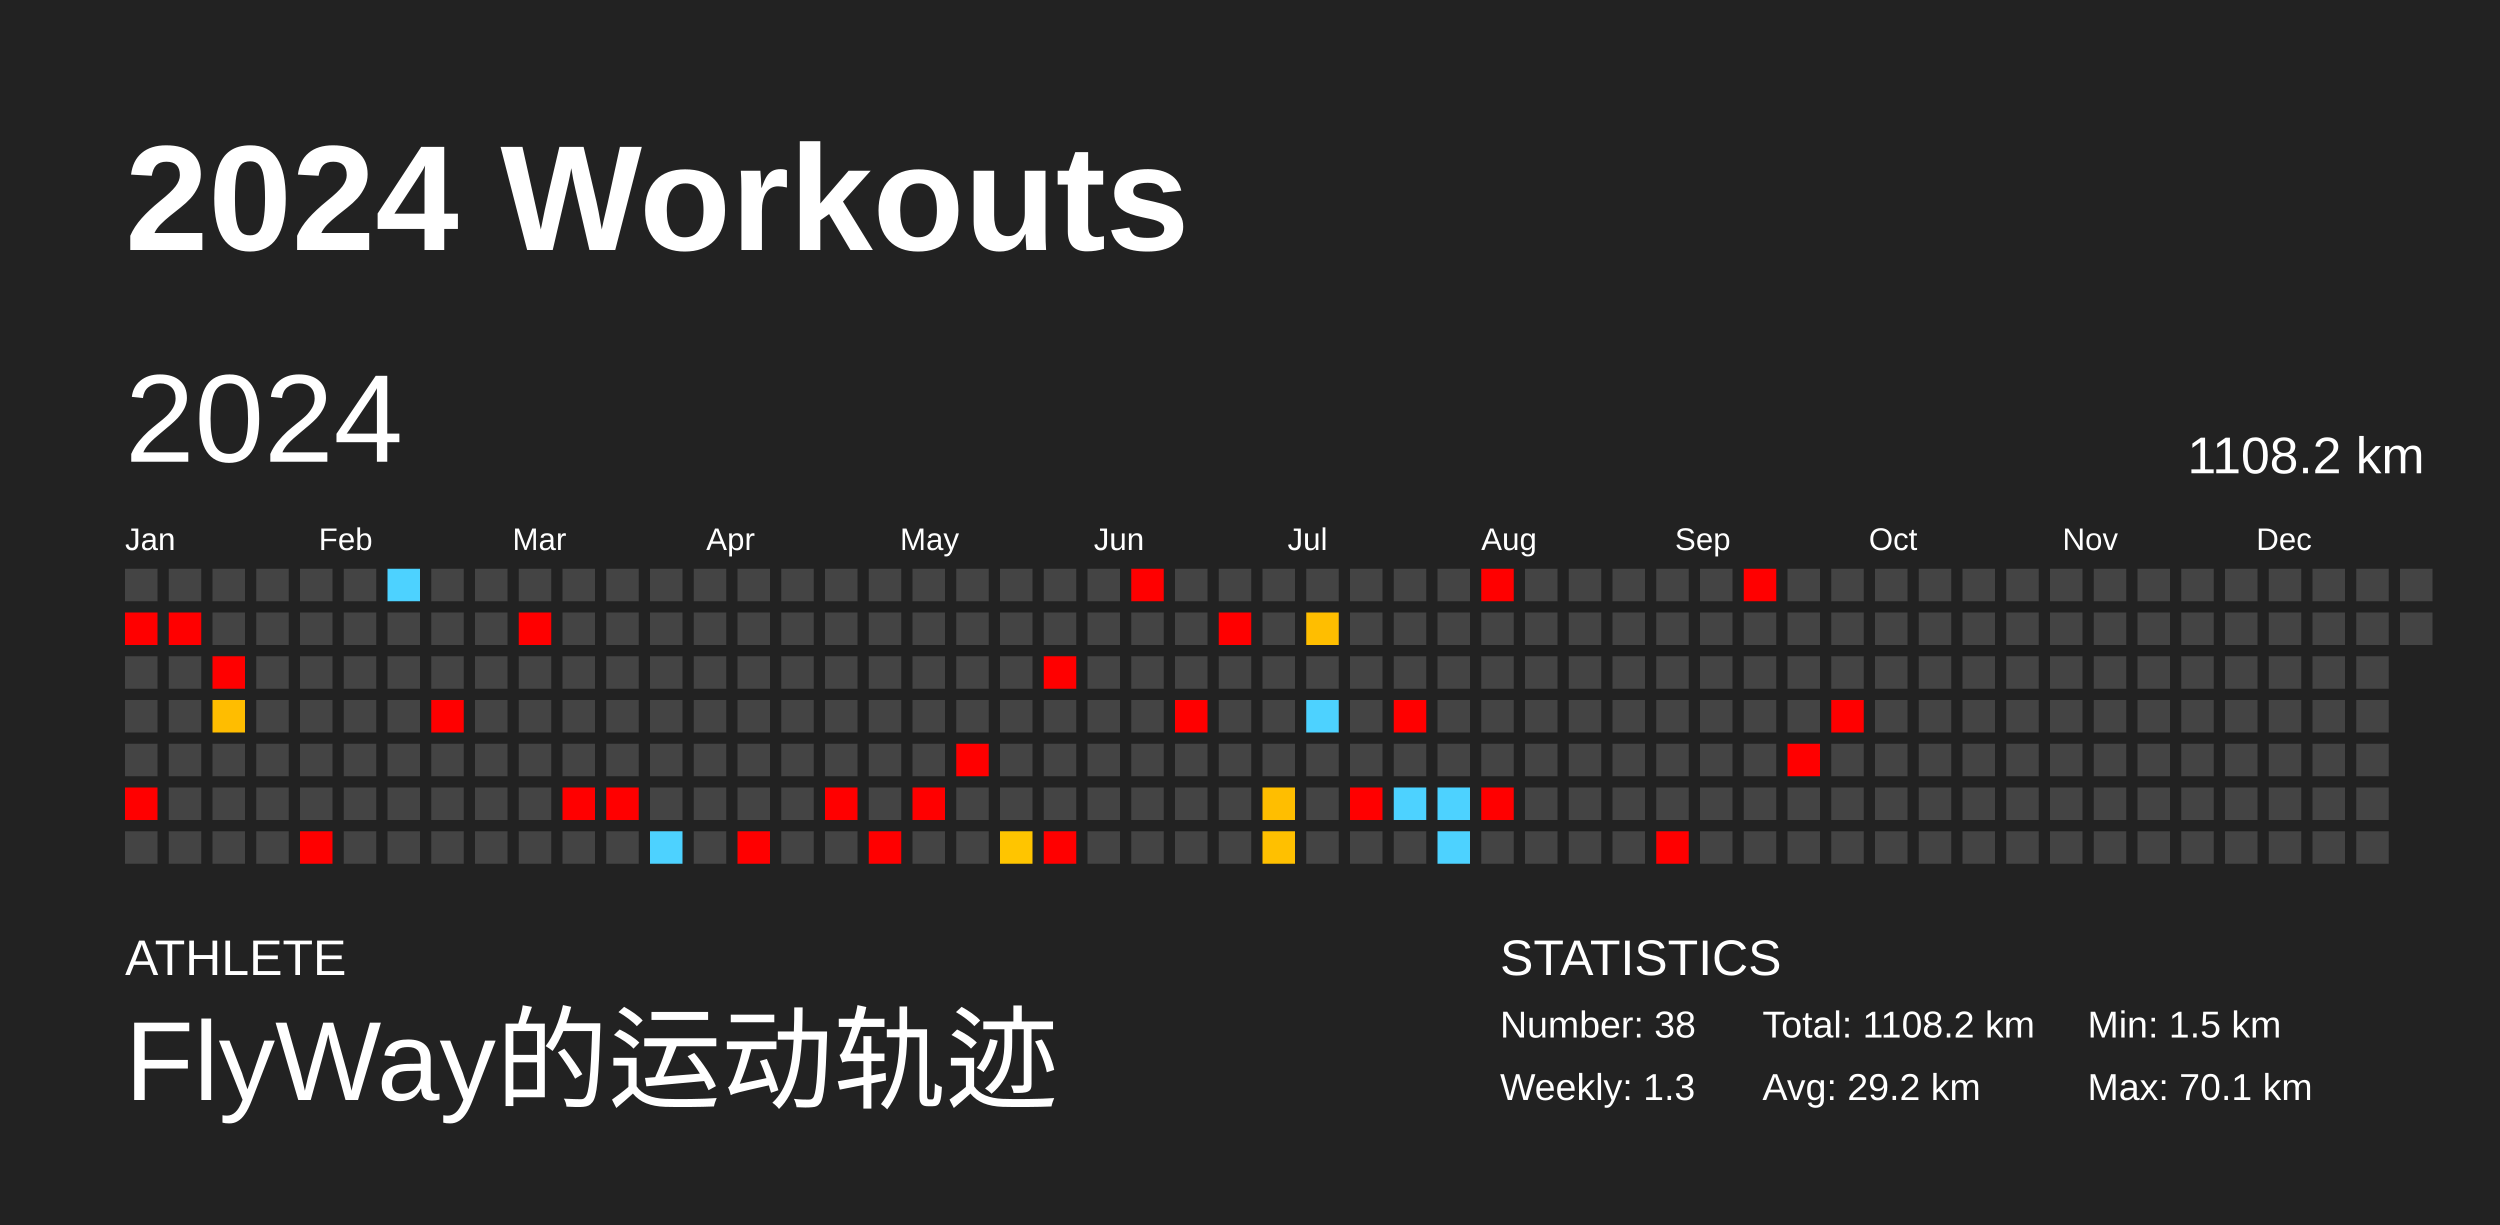
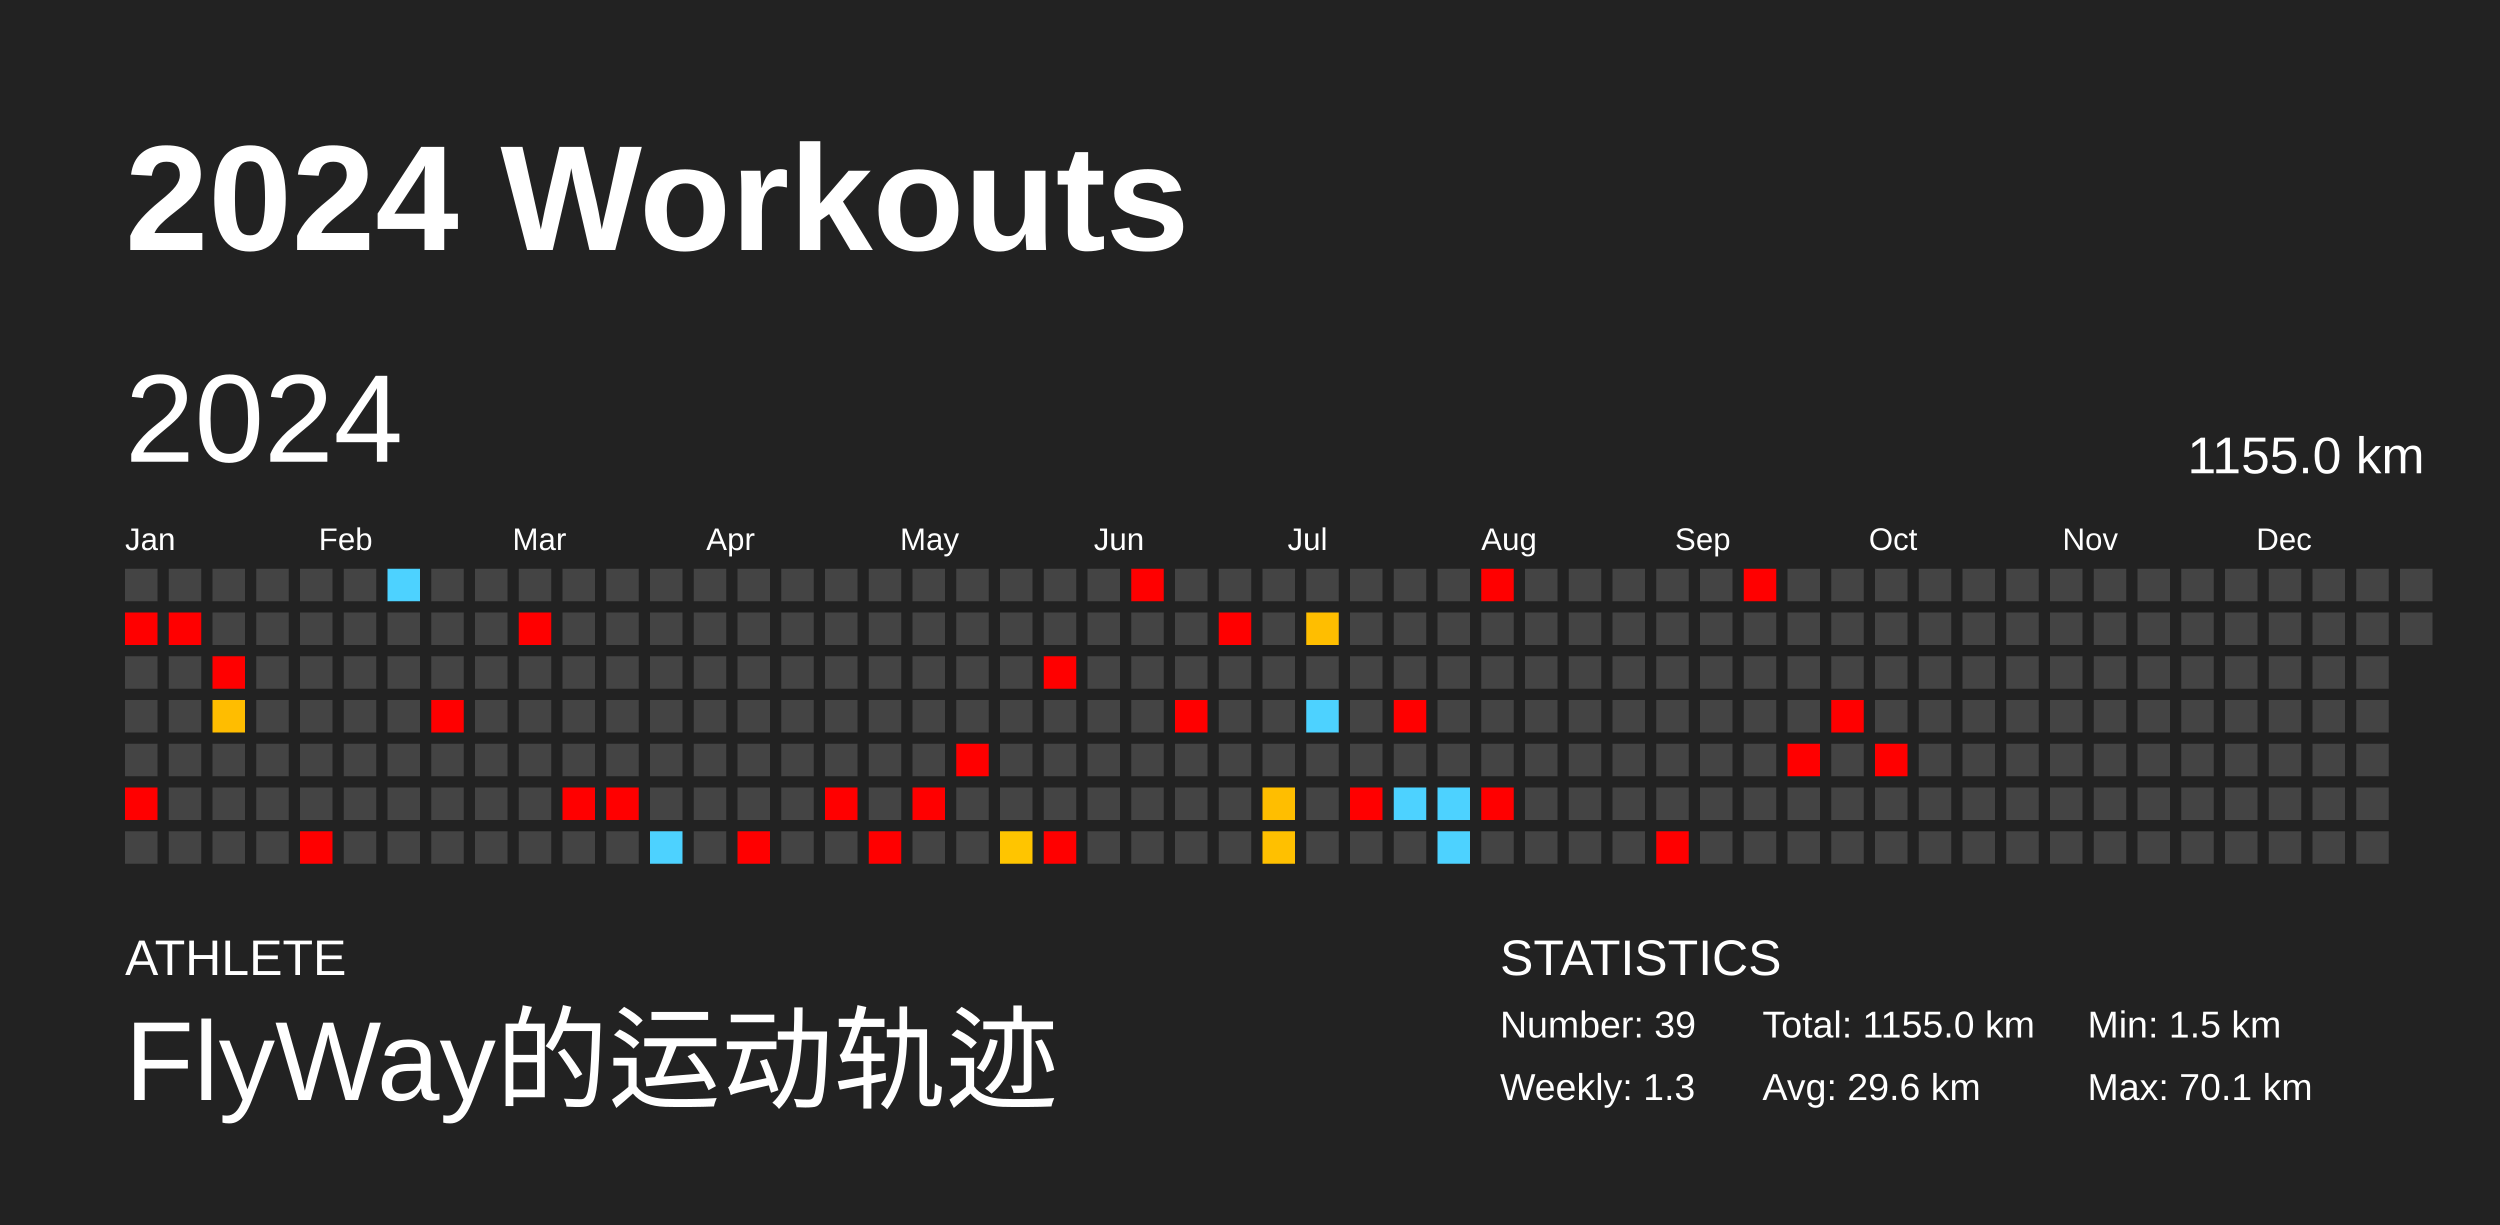
<svg xmlns="http://www.w3.org/2000/svg" baseProfile="full" height="98mm" version="1.1" viewBox="0,0,200,98" width="200mm">
  <defs />
  <rect fill="#222222" height="98" width="200" x="0" y="0" />
  <text fill="#FFFFFF" style="font-size:12px; font-family:Arial; font-weight:bold;" x="10" y="20">2024 Workouts</text>
  <text fill="#FFFFFF" style="font-size:4px; font-family:Arial" x="10" y="78">ATHLETE</text>
  <text fill="#FFFFFF" style="font-size:9px; font-family:Arial" x="10" y="88">FlyWay的运动轨迹</text>
  <text fill="#FFFFFF" style="font-size:4px; font-family:Arial" x="120" y="78">STATISTICS</text>
-   <text fill="#FFFFFF" style="font-size:3px; font-family:Arial" x="120" y="83">Number: 38</text>
+   <text fill="#FFFFFF" style="font-size:3px; font-family:Arial" x="120" y="83">Number: 39</text>
  <text fill="#FFFFFF" style="font-size:3px; font-family:Arial" x="120" y="88">Weekly: 1.3</text>
-   <text fill="#FFFFFF" style="font-size:3px; font-family:Arial" x="141" y="83">Total: 1108.2 km</text>
-   <text fill="#FFFFFF" style="font-size:3px; font-family:Arial" x="141" y="88">Avg: 29.2 km</text>
+   <text fill="#FFFFFF" style="font-size:3px; font-family:Arial" x="141" y="83">Total: 1155.0 km</text>
+   <text fill="#FFFFFF" style="font-size:3px; font-family:Arial" x="141" y="88">Avg: 29.6 km</text>
  <text fill="#FFFFFF" style="font-size:3px; font-family:Arial" x="167" y="83">Min: 1.5 km</text>
  <text fill="#FFFFFF" style="font-size:3px; font-family:Arial" x="167" y="88">Max: 70.1 km</text>
  <text dominant-baseline="hanging" fill="#FFFFFF" style="font-size:10.0px; font-family:Arial;" x="10" y="30">2024</text>
-   <text dominant-baseline="hanging" fill="#FFFFFF" style="font-size:4.125px; font-family:Arial;" x="175" y="35">1108.2 km</text>
+   <text dominant-baseline="hanging" fill="#FFFFFF" style="font-size:4.125px; font-family:Arial;" x="175" y="35">1155.0 km</text>
  <text fill="#FFFFFF" style="font-size:2.5px; font-family:Arial" x="10.0" y="44">Jan</text>
  <text fill="#FFFFFF" style="font-size:2.5px; font-family:Arial" x="25.5" y="44">Feb</text>
  <text fill="#FFFFFF" style="font-size:2.5px; font-family:Arial" x="41.0" y="44">Mar</text>
  <text fill="#FFFFFF" style="font-size:2.5px; font-family:Arial" x="56.5" y="44">Apr</text>
  <text fill="#FFFFFF" style="font-size:2.5px; font-family:Arial" x="72.0" y="44">May</text>
  <text fill="#FFFFFF" style="font-size:2.5px; font-family:Arial" x="87.5" y="44">Jun</text>
  <text fill="#FFFFFF" style="font-size:2.5px; font-family:Arial" x="103.0" y="44">Jul</text>
  <text fill="#FFFFFF" style="font-size:2.5px; font-family:Arial" x="118.5" y="44">Aug</text>
  <text fill="#FFFFFF" style="font-size:2.5px; font-family:Arial" x="134.0" y="44">Sep</text>
  <text fill="#FFFFFF" style="font-size:2.5px; font-family:Arial" x="149.5" y="44">Oct</text>
  <text fill="#FFFFFF" style="font-size:2.5px; font-family:Arial" x="165.0" y="44">Nov</text>
  <text fill="#FFFFFF" style="font-size:2.5px; font-family:Arial" x="180.5" y="44">Dec</text>
  <rect fill="#444444" height="2.6" width="2.6" x="10.0" y="45.5" />
  <rect fill="red" height="2.6" width="2.6" x="10.0" y="49.0" />
  <rect fill="#444444" height="2.6" width="2.6" x="10.0" y="52.5" />
  <rect fill="#444444" height="2.6" width="2.6" x="10.0" y="56.0" />
  <rect fill="#444444" height="2.6" width="2.6" x="10.0" y="59.5" />
  <rect fill="red" height="2.6" width="2.6" x="10.0" y="63.0" />
  <rect fill="#444444" height="2.6" width="2.6" x="10.0" y="66.5" />
  <rect fill="#444444" height="2.6" width="2.6" x="13.5" y="45.5" />
  <rect fill="red" height="2.6" width="2.6" x="13.5" y="49.0" />
  <rect fill="#444444" height="2.6" width="2.6" x="13.5" y="52.5" />
  <rect fill="#444444" height="2.6" width="2.6" x="13.5" y="56.0" />
  <rect fill="#444444" height="2.6" width="2.6" x="13.5" y="59.5" />
  <rect fill="#444444" height="2.6" width="2.6" x="13.5" y="63.0" />
  <rect fill="#444444" height="2.6" width="2.6" x="13.5" y="66.5" />
  <rect fill="#444444" height="2.6" width="2.6" x="17.0" y="45.5" />
  <rect fill="#444444" height="2.6" width="2.6" x="17.0" y="49.0" />
  <rect fill="red" height="2.6" width="2.6" x="17.0" y="52.5" />
  <rect fill="#ffbd00" height="2.6" width="2.6" x="17.0" y="56.0" />
  <rect fill="#444444" height="2.6" width="2.6" x="17.0" y="59.5" />
  <rect fill="#444444" height="2.6" width="2.6" x="17.0" y="63.0" />
  <rect fill="#444444" height="2.6" width="2.6" x="17.0" y="66.5" />
  <rect fill="#444444" height="2.6" width="2.6" x="20.5" y="45.5" />
  <rect fill="#444444" height="2.6" width="2.6" x="20.5" y="49.0" />
  <rect fill="#444444" height="2.6" width="2.6" x="20.5" y="52.5" />
  <rect fill="#444444" height="2.6" width="2.6" x="20.5" y="56.0" />
  <rect fill="#444444" height="2.6" width="2.6" x="20.5" y="59.5" />
  <rect fill="#444444" height="2.6" width="2.6" x="20.5" y="63.0" />
  <rect fill="#444444" height="2.6" width="2.6" x="20.5" y="66.5" />
  <rect fill="#444444" height="2.6" width="2.6" x="24.0" y="45.5" />
  <rect fill="#444444" height="2.6" width="2.6" x="24.0" y="49.0" />
  <rect fill="#444444" height="2.6" width="2.6" x="24.0" y="52.5" />
  <rect fill="#444444" height="2.6" width="2.6" x="24.0" y="56.0" />
  <rect fill="#444444" height="2.6" width="2.6" x="24.0" y="59.5" />
  <rect fill="#444444" height="2.6" width="2.6" x="24.0" y="63.0" />
  <rect fill="red" height="2.6" width="2.6" x="24.0" y="66.5" />
  <rect fill="#444444" height="2.6" width="2.6" x="27.5" y="45.5" />
  <rect fill="#444444" height="2.6" width="2.6" x="27.5" y="49.0" />
  <rect fill="#444444" height="2.6" width="2.6" x="27.5" y="52.5" />
  <rect fill="#444444" height="2.6" width="2.6" x="27.5" y="56.0" />
  <rect fill="#444444" height="2.6" width="2.6" x="27.5" y="59.5" />
  <rect fill="#444444" height="2.6" width="2.6" x="27.5" y="63.0" />
  <rect fill="#444444" height="2.6" width="2.6" x="27.5" y="66.5" />
  <rect fill="#4dd2ff" height="2.6" width="2.6" x="31.0" y="45.5" />
  <rect fill="#444444" height="2.6" width="2.6" x="31.0" y="49.0" />
  <rect fill="#444444" height="2.6" width="2.6" x="31.0" y="52.5" />
  <rect fill="#444444" height="2.6" width="2.6" x="31.0" y="56.0" />
  <rect fill="#444444" height="2.6" width="2.6" x="31.0" y="59.5" />
  <rect fill="#444444" height="2.6" width="2.6" x="31.0" y="63.0" />
  <rect fill="#444444" height="2.6" width="2.6" x="31.0" y="66.5" />
  <rect fill="#444444" height="2.6" width="2.6" x="34.5" y="45.5" />
  <rect fill="#444444" height="2.6" width="2.6" x="34.5" y="49.0" />
  <rect fill="#444444" height="2.6" width="2.6" x="34.5" y="52.5" />
  <rect fill="red" height="2.6" width="2.6" x="34.5" y="56.0" />
  <rect fill="#444444" height="2.6" width="2.6" x="34.5" y="59.5" />
  <rect fill="#444444" height="2.6" width="2.6" x="34.5" y="63.0" />
  <rect fill="#444444" height="2.6" width="2.6" x="34.5" y="66.5" />
  <rect fill="#444444" height="2.6" width="2.6" x="38.0" y="45.5" />
  <rect fill="#444444" height="2.6" width="2.6" x="38.0" y="49.0" />
  <rect fill="#444444" height="2.6" width="2.6" x="38.0" y="52.5" />
  <rect fill="#444444" height="2.6" width="2.6" x="38.0" y="56.0" />
  <rect fill="#444444" height="2.6" width="2.6" x="38.0" y="59.5" />
  <rect fill="#444444" height="2.6" width="2.6" x="38.0" y="63.0" />
  <rect fill="#444444" height="2.6" width="2.6" x="38.0" y="66.5" />
  <rect fill="#444444" height="2.6" width="2.6" x="41.5" y="45.5" />
  <rect fill="red" height="2.6" width="2.6" x="41.5" y="49.0" />
  <rect fill="#444444" height="2.6" width="2.6" x="41.5" y="52.5" />
  <rect fill="#444444" height="2.6" width="2.6" x="41.5" y="56.0" />
  <rect fill="#444444" height="2.6" width="2.6" x="41.5" y="59.5" />
  <rect fill="#444444" height="2.6" width="2.6" x="41.5" y="63.0" />
  <rect fill="#444444" height="2.6" width="2.6" x="41.5" y="66.5" />
  <rect fill="#444444" height="2.6" width="2.6" x="45.0" y="45.5" />
  <rect fill="#444444" height="2.6" width="2.6" x="45.0" y="49.0" />
  <rect fill="#444444" height="2.6" width="2.6" x="45.0" y="52.5" />
  <rect fill="#444444" height="2.6" width="2.6" x="45.0" y="56.0" />
  <rect fill="#444444" height="2.6" width="2.6" x="45.0" y="59.5" />
  <rect fill="red" height="2.6" width="2.6" x="45.0" y="63.0" />
  <rect fill="#444444" height="2.6" width="2.6" x="45.0" y="66.5" />
  <rect fill="#444444" height="2.6" width="2.6" x="48.5" y="45.5" />
  <rect fill="#444444" height="2.6" width="2.6" x="48.5" y="49.0" />
  <rect fill="#444444" height="2.6" width="2.6" x="48.5" y="52.5" />
  <rect fill="#444444" height="2.6" width="2.6" x="48.5" y="56.0" />
  <rect fill="#444444" height="2.6" width="2.6" x="48.5" y="59.5" />
  <rect fill="red" height="2.6" width="2.6" x="48.5" y="63.0" />
  <rect fill="#444444" height="2.6" width="2.6" x="48.5" y="66.5" />
  <rect fill="#444444" height="2.6" width="2.6" x="52.0" y="45.5" />
  <rect fill="#444444" height="2.6" width="2.6" x="52.0" y="49.0" />
  <rect fill="#444444" height="2.6" width="2.6" x="52.0" y="52.5" />
  <rect fill="#444444" height="2.6" width="2.6" x="52.0" y="56.0" />
  <rect fill="#444444" height="2.6" width="2.6" x="52.0" y="59.5" />
  <rect fill="#444444" height="2.6" width="2.6" x="52.0" y="63.0" />
  <rect fill="#4dd2ff" height="2.6" width="2.6" x="52.0" y="66.5" />
  <rect fill="#444444" height="2.6" width="2.6" x="55.5" y="45.5" />
  <rect fill="#444444" height="2.6" width="2.6" x="55.5" y="49.0" />
  <rect fill="#444444" height="2.6" width="2.6" x="55.5" y="52.5" />
  <rect fill="#444444" height="2.6" width="2.6" x="55.5" y="56.0" />
  <rect fill="#444444" height="2.6" width="2.6" x="55.5" y="59.5" />
  <rect fill="#444444" height="2.6" width="2.6" x="55.5" y="63.0" />
  <rect fill="#444444" height="2.6" width="2.6" x="55.5" y="66.5" />
  <rect fill="#444444" height="2.6" width="2.6" x="59.0" y="45.5" />
  <rect fill="#444444" height="2.6" width="2.6" x="59.0" y="49.0" />
  <rect fill="#444444" height="2.6" width="2.6" x="59.0" y="52.5" />
  <rect fill="#444444" height="2.6" width="2.6" x="59.0" y="56.0" />
  <rect fill="#444444" height="2.6" width="2.6" x="59.0" y="59.5" />
  <rect fill="#444444" height="2.6" width="2.6" x="59.0" y="63.0" />
  <rect fill="red" height="2.6" width="2.6" x="59.0" y="66.5" />
  <rect fill="#444444" height="2.6" width="2.6" x="62.5" y="45.5" />
  <rect fill="#444444" height="2.6" width="2.6" x="62.5" y="49.0" />
  <rect fill="#444444" height="2.6" width="2.6" x="62.5" y="52.5" />
  <rect fill="#444444" height="2.6" width="2.6" x="62.5" y="56.0" />
  <rect fill="#444444" height="2.6" width="2.6" x="62.5" y="59.5" />
  <rect fill="#444444" height="2.6" width="2.6" x="62.5" y="63.0" />
  <rect fill="#444444" height="2.6" width="2.6" x="62.5" y="66.5" />
  <rect fill="#444444" height="2.6" width="2.6" x="66.0" y="45.5" />
  <rect fill="#444444" height="2.6" width="2.6" x="66.0" y="49.0" />
  <rect fill="#444444" height="2.6" width="2.6" x="66.0" y="52.5" />
  <rect fill="#444444" height="2.6" width="2.6" x="66.0" y="56.0" />
  <rect fill="#444444" height="2.6" width="2.6" x="66.0" y="59.5" />
  <rect fill="red" height="2.6" width="2.6" x="66.0" y="63.0" />
  <rect fill="#444444" height="2.6" width="2.6" x="66.0" y="66.5" />
  <rect fill="#444444" height="2.6" width="2.6" x="69.5" y="45.5" />
  <rect fill="#444444" height="2.6" width="2.6" x="69.5" y="49.0" />
  <rect fill="#444444" height="2.6" width="2.6" x="69.5" y="52.5" />
  <rect fill="#444444" height="2.6" width="2.6" x="69.5" y="56.0" />
  <rect fill="#444444" height="2.6" width="2.6" x="69.5" y="59.5" />
  <rect fill="#444444" height="2.6" width="2.6" x="69.5" y="63.0" />
  <rect fill="red" height="2.6" width="2.6" x="69.5" y="66.5" />
  <rect fill="#444444" height="2.6" width="2.6" x="73.0" y="45.5" />
  <rect fill="#444444" height="2.6" width="2.6" x="73.0" y="49.0" />
  <rect fill="#444444" height="2.6" width="2.6" x="73.0" y="52.5" />
  <rect fill="#444444" height="2.6" width="2.6" x="73.0" y="56.0" />
  <rect fill="#444444" height="2.6" width="2.6" x="73.0" y="59.5" />
  <rect fill="red" height="2.6" width="2.6" x="73.0" y="63.0" />
  <rect fill="#444444" height="2.6" width="2.6" x="73.0" y="66.5" />
  <rect fill="#444444" height="2.6" width="2.6" x="76.5" y="45.5" />
  <rect fill="#444444" height="2.6" width="2.6" x="76.5" y="49.0" />
  <rect fill="#444444" height="2.6" width="2.6" x="76.5" y="52.5" />
  <rect fill="#444444" height="2.6" width="2.6" x="76.5" y="56.0" />
  <rect fill="red" height="2.6" width="2.6" x="76.5" y="59.5" />
  <rect fill="#444444" height="2.6" width="2.6" x="76.5" y="63.0" />
  <rect fill="#444444" height="2.6" width="2.6" x="76.5" y="66.5" />
  <rect fill="#444444" height="2.6" width="2.6" x="80.0" y="45.5" />
  <rect fill="#444444" height="2.6" width="2.6" x="80.0" y="49.0" />
  <rect fill="#444444" height="2.6" width="2.6" x="80.0" y="52.5" />
  <rect fill="#444444" height="2.6" width="2.6" x="80.0" y="56.0" />
  <rect fill="#444444" height="2.6" width="2.6" x="80.0" y="59.5" />
  <rect fill="#444444" height="2.6" width="2.6" x="80.0" y="63.0" />
  <rect fill="#ffc500" height="2.6" width="2.6" x="80.0" y="66.5" />
  <rect fill="#444444" height="2.6" width="2.6" x="83.5" y="45.5" />
  <rect fill="#444444" height="2.6" width="2.6" x="83.5" y="49.0" />
  <rect fill="red" height="2.6" width="2.6" x="83.5" y="52.5" />
  <rect fill="#444444" height="2.6" width="2.6" x="83.5" y="56.0" />
  <rect fill="#444444" height="2.6" width="2.6" x="83.5" y="59.5" />
  <rect fill="#444444" height="2.6" width="2.6" x="83.5" y="63.0" />
  <rect fill="red" height="2.6" width="2.6" x="83.5" y="66.5" />
  <rect fill="#444444" height="2.6" width="2.6" x="87.0" y="45.5" />
  <rect fill="#444444" height="2.6" width="2.6" x="87.0" y="49.0" />
  <rect fill="#444444" height="2.6" width="2.6" x="87.0" y="52.5" />
  <rect fill="#444444" height="2.6" width="2.6" x="87.0" y="56.0" />
  <rect fill="#444444" height="2.6" width="2.6" x="87.0" y="59.5" />
  <rect fill="#444444" height="2.6" width="2.6" x="87.0" y="63.0" />
  <rect fill="#444444" height="2.6" width="2.6" x="87.0" y="66.5" />
  <rect fill="red" height="2.6" width="2.6" x="90.5" y="45.5" />
  <rect fill="#444444" height="2.6" width="2.6" x="90.5" y="49.0" />
  <rect fill="#444444" height="2.6" width="2.6" x="90.5" y="52.5" />
  <rect fill="#444444" height="2.6" width="2.6" x="90.5" y="56.0" />
  <rect fill="#444444" height="2.6" width="2.6" x="90.5" y="59.5" />
  <rect fill="#444444" height="2.6" width="2.6" x="90.5" y="63.0" />
  <rect fill="#444444" height="2.6" width="2.6" x="90.5" y="66.5" />
  <rect fill="#444444" height="2.6" width="2.6" x="94.0" y="45.5" />
  <rect fill="#444444" height="2.6" width="2.6" x="94.0" y="49.0" />
  <rect fill="#444444" height="2.6" width="2.6" x="94.0" y="52.5" />
  <rect fill="red" height="2.6" width="2.6" x="94.0" y="56.0" />
  <rect fill="#444444" height="2.6" width="2.6" x="94.0" y="59.5" />
  <rect fill="#444444" height="2.6" width="2.6" x="94.0" y="63.0" />
  <rect fill="#444444" height="2.6" width="2.6" x="94.0" y="66.5" />
  <rect fill="#444444" height="2.6" width="2.6" x="97.5" y="45.5" />
  <rect fill="red" height="2.6" width="2.6" x="97.5" y="49.0" />
  <rect fill="#444444" height="2.6" width="2.6" x="97.5" y="52.5" />
  <rect fill="#444444" height="2.6" width="2.6" x="97.5" y="56.0" />
  <rect fill="#444444" height="2.6" width="2.6" x="97.5" y="59.5" />
  <rect fill="#444444" height="2.6" width="2.6" x="97.5" y="63.0" />
  <rect fill="#444444" height="2.6" width="2.6" x="97.5" y="66.5" />
  <rect fill="#444444" height="2.6" width="2.6" x="101.0" y="45.5" />
  <rect fill="#444444" height="2.6" width="2.6" x="101.0" y="49.0" />
  <rect fill="#444444" height="2.6" width="2.6" x="101.0" y="52.5" />
  <rect fill="#444444" height="2.6" width="2.6" x="101.0" y="56.0" />
  <rect fill="#444444" height="2.6" width="2.6" x="101.0" y="59.5" />
  <rect fill="#ffbe00" height="2.6" width="2.6" x="101.0" y="63.0" />
  <rect fill="#ffc000" height="2.6" width="2.6" x="101.0" y="66.5" />
  <rect fill="#444444" height="2.6" width="2.6" x="104.5" y="45.5" />
  <rect fill="#ffbe00" height="2.6" width="2.6" x="104.5" y="49.0" />
  <rect fill="#444444" height="2.6" width="2.6" x="104.5" y="52.5" />
  <rect fill="#4dd2ff" height="2.6" width="2.6" x="104.5" y="56.0" />
  <rect fill="#444444" height="2.6" width="2.6" x="104.5" y="59.5" />
  <rect fill="#444444" height="2.6" width="2.6" x="104.5" y="63.0" />
  <rect fill="#444444" height="2.6" width="2.6" x="104.5" y="66.5" />
  <rect fill="#444444" height="2.6" width="2.6" x="108.0" y="45.5" />
  <rect fill="#444444" height="2.6" width="2.6" x="108.0" y="49.0" />
  <rect fill="#444444" height="2.6" width="2.6" x="108.0" y="52.5" />
  <rect fill="#444444" height="2.6" width="2.6" x="108.0" y="56.0" />
  <rect fill="#444444" height="2.6" width="2.6" x="108.0" y="59.5" />
  <rect fill="red" height="2.6" width="2.6" x="108.0" y="63.0" />
  <rect fill="#444444" height="2.6" width="2.6" x="108.0" y="66.5" />
  <rect fill="#444444" height="2.6" width="2.6" x="111.5" y="45.5" />
  <rect fill="#444444" height="2.6" width="2.6" x="111.5" y="49.0" />
  <rect fill="#444444" height="2.6" width="2.6" x="111.5" y="52.5" />
  <rect fill="red" height="2.6" width="2.6" x="111.5" y="56.0" />
  <rect fill="#444444" height="2.6" width="2.6" x="111.5" y="59.5" />
  <rect fill="#4dd2ff" height="2.6" width="2.6" x="111.5" y="63.0" />
  <rect fill="#444444" height="2.6" width="2.6" x="111.5" y="66.5" />
  <rect fill="#444444" height="2.6" width="2.6" x="115.0" y="45.5" />
  <rect fill="#444444" height="2.6" width="2.6" x="115.0" y="49.0" />
  <rect fill="#444444" height="2.6" width="2.6" x="115.0" y="52.5" />
  <rect fill="#444444" height="2.6" width="2.6" x="115.0" y="56.0" />
  <rect fill="#444444" height="2.6" width="2.6" x="115.0" y="59.5" />
  <rect fill="#4dd2ff" height="2.6" width="2.6" x="115.0" y="63.0" />
  <rect fill="#4dd2ff" height="2.6" width="2.6" x="115.0" y="66.5" />
  <rect fill="red" height="2.6" width="2.6" x="118.5" y="45.5" />
  <rect fill="#444444" height="2.6" width="2.6" x="118.5" y="49.0" />
  <rect fill="#444444" height="2.6" width="2.6" x="118.5" y="52.5" />
  <rect fill="#444444" height="2.6" width="2.6" x="118.5" y="56.0" />
  <rect fill="#444444" height="2.6" width="2.6" x="118.5" y="59.5" />
  <rect fill="red" height="2.6" width="2.6" x="118.5" y="63.0" />
  <rect fill="#444444" height="2.6" width="2.6" x="118.5" y="66.5" />
  <rect fill="#444444" height="2.6" width="2.6" x="122.0" y="45.5" />
  <rect fill="#444444" height="2.6" width="2.6" x="122.0" y="49.0" />
  <rect fill="#444444" height="2.6" width="2.6" x="122.0" y="52.5" />
  <rect fill="#444444" height="2.6" width="2.6" x="122.0" y="56.0" />
  <rect fill="#444444" height="2.6" width="2.6" x="122.0" y="59.5" />
  <rect fill="#444444" height="2.6" width="2.6" x="122.0" y="63.0" />
  <rect fill="#444444" height="2.6" width="2.6" x="122.0" y="66.5" />
  <rect fill="#444444" height="2.6" width="2.6" x="125.5" y="45.5" />
  <rect fill="#444444" height="2.6" width="2.6" x="125.5" y="49.0" />
  <rect fill="#444444" height="2.6" width="2.6" x="125.5" y="52.5" />
  <rect fill="#444444" height="2.6" width="2.6" x="125.5" y="56.0" />
  <rect fill="#444444" height="2.6" width="2.6" x="125.5" y="59.5" />
  <rect fill="#444444" height="2.6" width="2.6" x="125.5" y="63.0" />
  <rect fill="#444444" height="2.6" width="2.6" x="125.5" y="66.5" />
  <rect fill="#444444" height="2.6" width="2.6" x="129.0" y="45.5" />
  <rect fill="#444444" height="2.6" width="2.6" x="129.0" y="49.0" />
  <rect fill="#444444" height="2.6" width="2.6" x="129.0" y="52.5" />
  <rect fill="#444444" height="2.6" width="2.6" x="129.0" y="56.0" />
  <rect fill="#444444" height="2.6" width="2.6" x="129.0" y="59.5" />
  <rect fill="#444444" height="2.6" width="2.6" x="129.0" y="63.0" />
  <rect fill="#444444" height="2.6" width="2.6" x="129.0" y="66.5" />
  <rect fill="#444444" height="2.6" width="2.6" x="132.5" y="45.5" />
  <rect fill="#444444" height="2.6" width="2.6" x="132.5" y="49.0" />
  <rect fill="#444444" height="2.6" width="2.6" x="132.5" y="52.5" />
  <rect fill="#444444" height="2.6" width="2.6" x="132.5" y="56.0" />
  <rect fill="#444444" height="2.6" width="2.6" x="132.5" y="59.5" />
  <rect fill="#444444" height="2.6" width="2.6" x="132.5" y="63.0" />
  <rect fill="red" height="2.6" width="2.6" x="132.5" y="66.5" />
  <rect fill="#444444" height="2.6" width="2.6" x="136.0" y="45.5" />
  <rect fill="#444444" height="2.6" width="2.6" x="136.0" y="49.0" />
  <rect fill="#444444" height="2.6" width="2.6" x="136.0" y="52.5" />
  <rect fill="#444444" height="2.6" width="2.6" x="136.0" y="56.0" />
  <rect fill="#444444" height="2.6" width="2.6" x="136.0" y="59.5" />
  <rect fill="#444444" height="2.6" width="2.6" x="136.0" y="63.0" />
  <rect fill="#444444" height="2.6" width="2.6" x="136.0" y="66.5" />
  <rect fill="red" height="2.6" width="2.6" x="139.5" y="45.5" />
  <rect fill="#444444" height="2.6" width="2.6" x="139.5" y="49.0" />
  <rect fill="#444444" height="2.6" width="2.6" x="139.5" y="52.5" />
  <rect fill="#444444" height="2.6" width="2.6" x="139.5" y="56.0" />
  <rect fill="#444444" height="2.6" width="2.6" x="139.5" y="59.5" />
  <rect fill="#444444" height="2.6" width="2.6" x="139.5" y="63.0" />
  <rect fill="#444444" height="2.6" width="2.6" x="139.5" y="66.5" />
  <rect fill="#444444" height="2.6" width="2.6" x="143.0" y="45.5" />
  <rect fill="#444444" height="2.6" width="2.6" x="143.0" y="49.0" />
  <rect fill="#444444" height="2.6" width="2.6" x="143.0" y="52.5" />
  <rect fill="#444444" height="2.6" width="2.6" x="143.0" y="56.0" />
  <rect fill="red" height="2.6" width="2.6" x="143.0" y="59.5" />
  <rect fill="#444444" height="2.6" width="2.6" x="143.0" y="63.0" />
  <rect fill="#444444" height="2.6" width="2.6" x="143.0" y="66.5" />
  <rect fill="#444444" height="2.6" width="2.6" x="146.5" y="45.5" />
  <rect fill="#444444" height="2.6" width="2.6" x="146.5" y="49.0" />
  <rect fill="#444444" height="2.6" width="2.6" x="146.5" y="52.5" />
  <rect fill="red" height="2.6" width="2.6" x="146.5" y="56.0" />
  <rect fill="#444444" height="2.6" width="2.6" x="146.5" y="59.5" />
  <rect fill="#444444" height="2.6" width="2.6" x="146.5" y="63.0" />
  <rect fill="#444444" height="2.6" width="2.6" x="146.5" y="66.5" />
  <rect fill="#444444" height="2.6" width="2.6" x="150.0" y="45.5" />
  <rect fill="#444444" height="2.6" width="2.6" x="150.0" y="49.0" />
  <rect fill="#444444" height="2.6" width="2.6" x="150.0" y="52.5" />
  <rect fill="#444444" height="2.6" width="2.6" x="150.0" y="56.0" />
-   <rect fill="#444444" height="2.6" width="2.6" x="150.0" y="59.5" />
+   <rect fill="red" height="2.6" width="2.6" x="150.0" y="59.5" />
  <rect fill="#444444" height="2.6" width="2.6" x="150.0" y="63.0" />
  <rect fill="#444444" height="2.6" width="2.6" x="150.0" y="66.5" />
  <rect fill="#444444" height="2.6" width="2.6" x="153.5" y="45.5" />
  <rect fill="#444444" height="2.6" width="2.6" x="153.5" y="49.0" />
  <rect fill="#444444" height="2.6" width="2.6" x="153.5" y="52.5" />
  <rect fill="#444444" height="2.6" width="2.6" x="153.5" y="56.0" />
  <rect fill="#444444" height="2.6" width="2.6" x="153.5" y="59.5" />
  <rect fill="#444444" height="2.6" width="2.6" x="153.5" y="63.0" />
  <rect fill="#444444" height="2.6" width="2.6" x="153.5" y="66.5" />
  <rect fill="#444444" height="2.6" width="2.6" x="157.0" y="45.5" />
  <rect fill="#444444" height="2.6" width="2.6" x="157.0" y="49.0" />
  <rect fill="#444444" height="2.6" width="2.6" x="157.0" y="52.5" />
  <rect fill="#444444" height="2.6" width="2.6" x="157.0" y="56.0" />
  <rect fill="#444444" height="2.6" width="2.6" x="157.0" y="59.5" />
  <rect fill="#444444" height="2.6" width="2.6" x="157.0" y="63.0" />
  <rect fill="#444444" height="2.6" width="2.6" x="157.0" y="66.5" />
  <rect fill="#444444" height="2.6" width="2.6" x="160.5" y="45.5" />
  <rect fill="#444444" height="2.6" width="2.6" x="160.5" y="49.0" />
  <rect fill="#444444" height="2.6" width="2.6" x="160.5" y="52.5" />
  <rect fill="#444444" height="2.6" width="2.6" x="160.5" y="56.0" />
  <rect fill="#444444" height="2.6" width="2.6" x="160.5" y="59.5" />
  <rect fill="#444444" height="2.6" width="2.6" x="160.5" y="63.0" />
  <rect fill="#444444" height="2.6" width="2.6" x="160.5" y="66.5" />
  <rect fill="#444444" height="2.6" width="2.6" x="164.0" y="45.5" />
  <rect fill="#444444" height="2.6" width="2.6" x="164.0" y="49.0" />
  <rect fill="#444444" height="2.6" width="2.6" x="164.0" y="52.5" />
  <rect fill="#444444" height="2.6" width="2.6" x="164.0" y="56.0" />
  <rect fill="#444444" height="2.6" width="2.6" x="164.0" y="59.5" />
  <rect fill="#444444" height="2.6" width="2.6" x="164.0" y="63.0" />
  <rect fill="#444444" height="2.6" width="2.6" x="164.0" y="66.5" />
  <rect fill="#444444" height="2.6" width="2.6" x="167.5" y="45.5" />
  <rect fill="#444444" height="2.6" width="2.6" x="167.5" y="49.0" />
  <rect fill="#444444" height="2.6" width="2.6" x="167.5" y="52.5" />
  <rect fill="#444444" height="2.6" width="2.6" x="167.5" y="56.0" />
  <rect fill="#444444" height="2.6" width="2.6" x="167.5" y="59.5" />
  <rect fill="#444444" height="2.6" width="2.6" x="167.5" y="63.0" />
  <rect fill="#444444" height="2.6" width="2.6" x="167.5" y="66.5" />
  <rect fill="#444444" height="2.6" width="2.6" x="171.0" y="45.5" />
  <rect fill="#444444" height="2.6" width="2.6" x="171.0" y="49.0" />
  <rect fill="#444444" height="2.6" width="2.6" x="171.0" y="52.5" />
  <rect fill="#444444" height="2.6" width="2.6" x="171.0" y="56.0" />
  <rect fill="#444444" height="2.6" width="2.6" x="171.0" y="59.5" />
  <rect fill="#444444" height="2.6" width="2.6" x="171.0" y="63.0" />
  <rect fill="#444444" height="2.6" width="2.6" x="171.0" y="66.5" />
  <rect fill="#444444" height="2.6" width="2.6" x="174.5" y="45.5" />
  <rect fill="#444444" height="2.6" width="2.6" x="174.5" y="49.0" />
  <rect fill="#444444" height="2.6" width="2.6" x="174.5" y="52.5" />
  <rect fill="#444444" height="2.6" width="2.6" x="174.5" y="56.0" />
  <rect fill="#444444" height="2.6" width="2.6" x="174.5" y="59.5" />
  <rect fill="#444444" height="2.6" width="2.6" x="174.5" y="63.0" />
  <rect fill="#444444" height="2.6" width="2.6" x="174.5" y="66.5" />
  <rect fill="#444444" height="2.6" width="2.6" x="178.0" y="45.5" />
  <rect fill="#444444" height="2.6" width="2.6" x="178.0" y="49.0" />
  <rect fill="#444444" height="2.6" width="2.6" x="178.0" y="52.5" />
  <rect fill="#444444" height="2.6" width="2.6" x="178.0" y="56.0" />
  <rect fill="#444444" height="2.6" width="2.6" x="178.0" y="59.5" />
  <rect fill="#444444" height="2.6" width="2.6" x="178.0" y="63.0" />
  <rect fill="#444444" height="2.6" width="2.6" x="178.0" y="66.5" />
  <rect fill="#444444" height="2.6" width="2.6" x="181.5" y="45.5" />
  <rect fill="#444444" height="2.6" width="2.6" x="181.5" y="49.0" />
  <rect fill="#444444" height="2.6" width="2.6" x="181.5" y="52.5" />
  <rect fill="#444444" height="2.6" width="2.6" x="181.5" y="56.0" />
  <rect fill="#444444" height="2.6" width="2.6" x="181.5" y="59.5" />
  <rect fill="#444444" height="2.6" width="2.6" x="181.5" y="63.0" />
  <rect fill="#444444" height="2.6" width="2.6" x="181.5" y="66.5" />
  <rect fill="#444444" height="2.6" width="2.6" x="185.0" y="45.5" />
  <rect fill="#444444" height="2.6" width="2.6" x="185.0" y="49.0" />
  <rect fill="#444444" height="2.6" width="2.6" x="185.0" y="52.5" />
  <rect fill="#444444" height="2.6" width="2.6" x="185.0" y="56.0" />
  <rect fill="#444444" height="2.6" width="2.6" x="185.0" y="59.5" />
  <rect fill="#444444" height="2.6" width="2.6" x="185.0" y="63.0" />
  <rect fill="#444444" height="2.6" width="2.6" x="185.0" y="66.5" />
  <rect fill="#444444" height="2.6" width="2.6" x="188.5" y="45.5" />
  <rect fill="#444444" height="2.6" width="2.6" x="188.5" y="49.0" />
  <rect fill="#444444" height="2.6" width="2.6" x="188.5" y="52.5" />
  <rect fill="#444444" height="2.6" width="2.6" x="188.5" y="56.0" />
  <rect fill="#444444" height="2.6" width="2.6" x="188.5" y="59.5" />
  <rect fill="#444444" height="2.6" width="2.6" x="188.5" y="63.0" />
  <rect fill="#444444" height="2.6" width="2.6" x="188.5" y="66.5" />
  <rect fill="#444444" height="2.6" width="2.6" x="192.0" y="45.5" />
  <rect fill="#444444" height="2.6" width="2.6" x="192.0" y="49.0" />
</svg>
